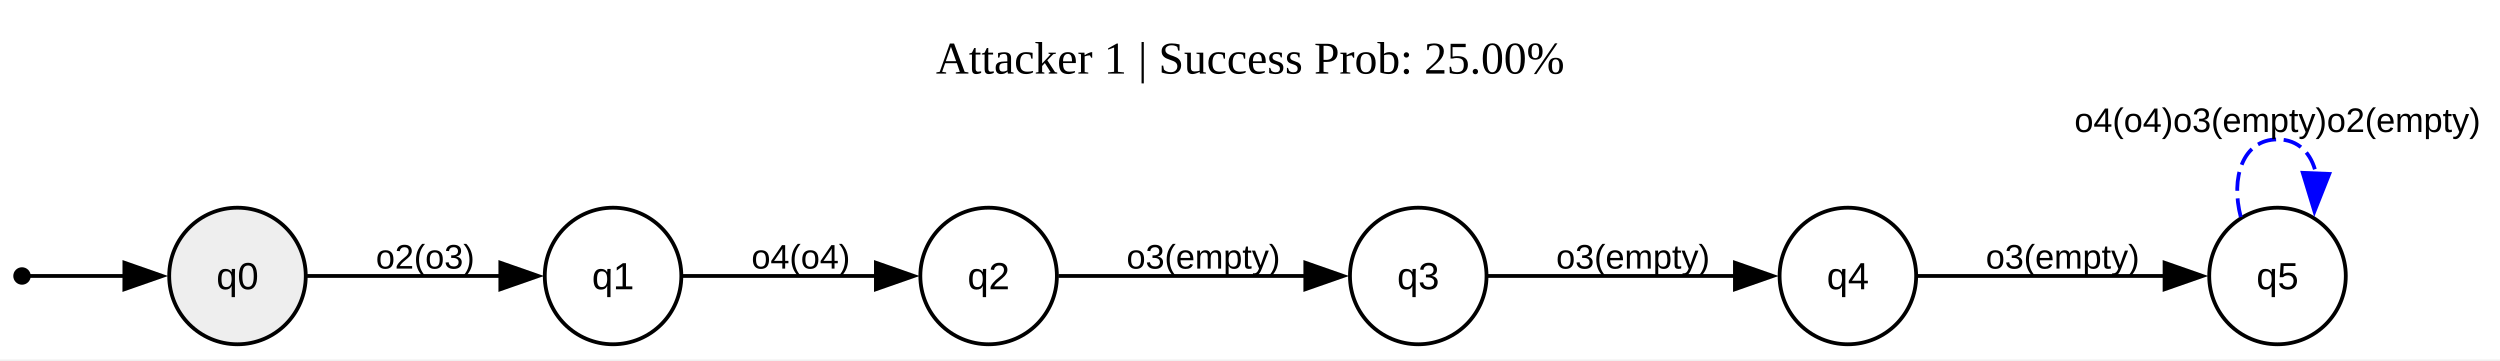
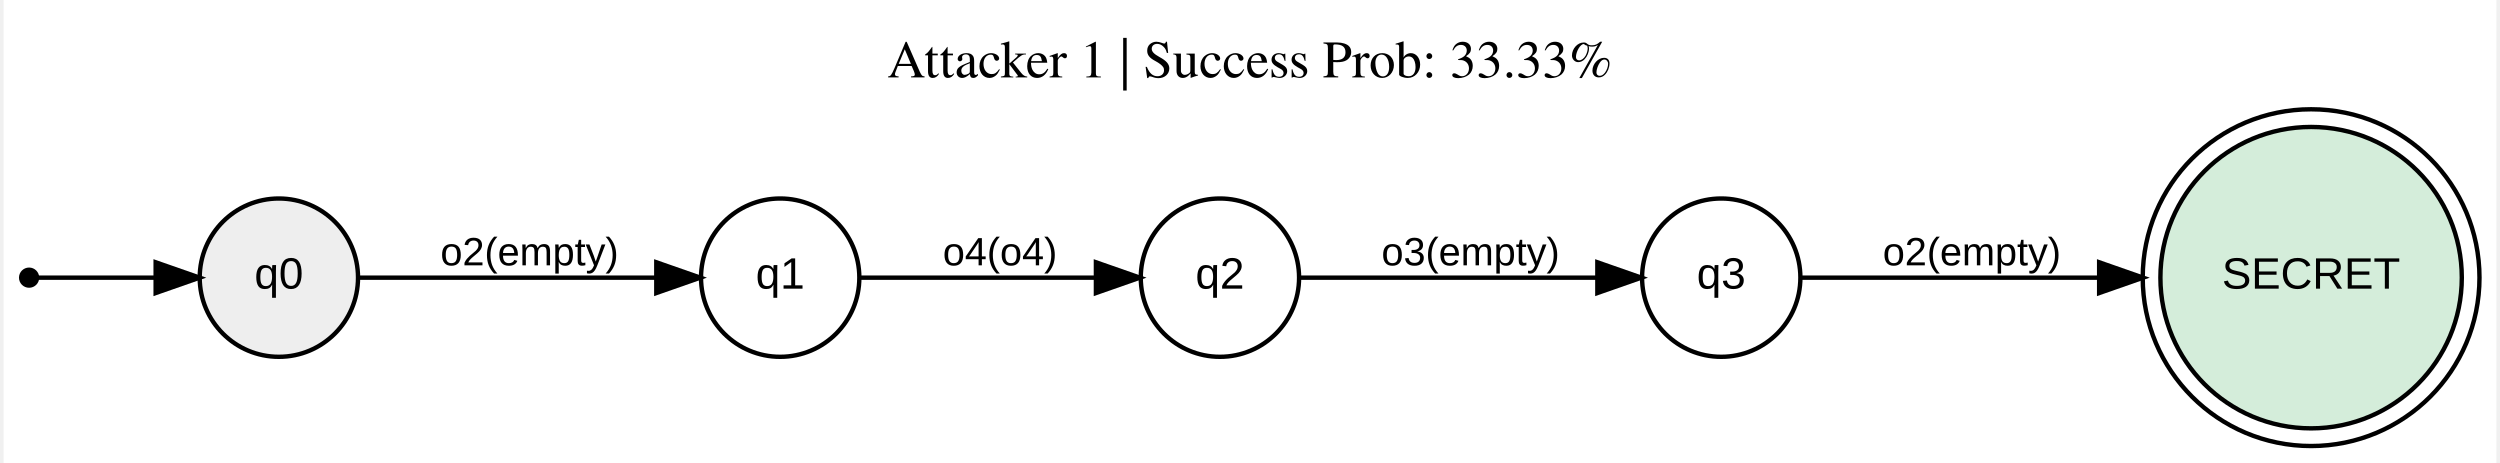
- <svg xmlns="http://www.w3.org/2000/svg" width="659pt" height="95pt" viewBox="0.00 0.00 659.00 95.00">
-   <g id="graph0" class="graph" transform="scale(1 1) rotate(0) translate(4 90.75)">
-     <polygon fill="white" stroke="none" points="-4,4 -4,-90.75 655.1,-90.75 655.1,4 -4,4" />
-     <text xml:space="preserve" text-anchor="middle" x="325.55" y="-71.35" font-family="Times New Roman,serif" font-size="12.00">Attacker 1 | Success Prob: 25.00%</text>
+ <svg xmlns="http://www.w3.org/2000/svg" width="567pt" height="105pt" viewBox="0.00 0.00 566.88 105.28">
+   <g id="graph0" class="graph" transform="scale(1 1) rotate(0) translate(4 101.28)">
+     <polygon fill="white" stroke="transparent" points="-4,4 -4,-101.28 562.88,-101.28 562.88,4 -4,4" />
+     <text text-anchor="middle" x="279.44" y="-83.68" font-family="Times,serif" font-size="12.00">Attacker 1 | Success Prob: 33.33%</text>
    <g id="node1" class="node">
-       <ellipse fill="black" stroke="black" cx="1.8" cy="-18" rx="1.8" ry="1.8" />
+       <ellipse fill="black" stroke="black" cx="1.8" cy="-38.14" rx="1.8" ry="1.8" />
    </g>
    <g id="node2" class="node">
-       <ellipse fill="#eeeeee" stroke="black" cx="58.6" cy="-18" rx="18" ry="18" />
-       <text xml:space="preserve" text-anchor="middle" x="58.6" y="-14.5" font-family="Arial" font-size="10.00">q0</text>
+       <ellipse fill="#eeeeee" stroke="black" cx="58.6" cy="-38.14" rx="18" ry="18" />
+       <text text-anchor="middle" x="58.6" y="-35.64" font-family="Arial" font-size="10.00">q0</text>
    </g>
    <g id="edge1" class="edge">
-       <path fill="none" stroke="black" d="M3.75,-18C6.96,-18 17.8,-18 28.92,-18" />
-       <polygon fill="black" stroke="black" points="28.79,-21.5 38.79,-18 28.78,-14.5 28.79,-21.5" />
+       <path fill="none" stroke="black" d="M3.75,-38.14C7.11,-38.14 18.87,-38.14 30.55,-38.14" />
+       <polygon fill="black" stroke="black" points="30.58,-41.64 40.58,-38.14 30.58,-34.64 30.58,-41.64" />
    </g>
    <g id="node3" class="node">
-       <ellipse fill="none" stroke="black" cx="157.6" cy="-18" rx="18" ry="18" />
-       <text xml:space="preserve" text-anchor="middle" x="157.6" y="-14.5" font-family="Arial" font-size="10.00">q1</text>
+       <ellipse fill="none" stroke="black" cx="172.6" cy="-38.14" rx="18" ry="18" />
+       <text text-anchor="middle" x="172.6" y="-35.64" font-family="Arial" font-size="10.00">q1</text>
    </g>
    <g id="edge2" class="edge">
-       <path fill="none" stroke="black" d="M76.94,-18C91.15,-18 111.54,-18 128.14,-18" />
-       <polygon fill="black" stroke="black" points="127.89,-21.5 137.89,-18 127.89,-14.5 127.89,-21.5" />
-       <text xml:space="preserve" text-anchor="middle" x="108.1" y="-19.95" font-family="Arial" font-size="9.00">o2(o3)</text>
+       <path fill="none" stroke="black" d="M76.61,-38.14C94.54,-38.14 123.04,-38.14 144.16,-38.14" />
+       <polygon fill="black" stroke="black" points="144.43,-41.64 154.43,-38.14 144.43,-34.64 144.43,-41.64" />
+       <text text-anchor="middle" x="115.6" y="-40.94" font-family="Arial" font-size="9.00">o2(empty)</text>
    </g>
    <g id="node4" class="node">
-       <ellipse fill="none" stroke="black" cx="256.6" cy="-18" rx="18" ry="18" />
-       <text xml:space="preserve" text-anchor="middle" x="256.6" y="-14.5" font-family="Arial" font-size="10.00">q2</text>
+       <ellipse fill="none" stroke="black" cx="272.6" cy="-38.14" rx="18" ry="18" />
+       <text text-anchor="middle" x="272.6" y="-35.64" font-family="Arial" font-size="10.00">q2</text>
    </g>
    <g id="edge3" class="edge">
-       <path fill="none" stroke="black" d="M175.94,-18C190.15,-18 210.54,-18 227.14,-18" />
-       <polygon fill="black" stroke="black" points="226.89,-21.5 236.89,-18 226.89,-14.5 226.89,-21.5" />
-       <text xml:space="preserve" text-anchor="middle" x="207.1" y="-19.95" font-family="Arial" font-size="9.00">o4(o4)</text>
+       <path fill="none" stroke="black" d="M190.67,-38.14C205.48,-38.14 227.17,-38.14 244.37,-38.14" />
+       <polygon fill="black" stroke="black" points="244.4,-41.64 254.4,-38.14 244.4,-34.64 244.4,-41.64" />
+       <text text-anchor="middle" x="222.6" y="-40.94" font-family="Arial" font-size="9.00">o4(o4)</text>
    </g>
    <g id="node5" class="node">
-       <ellipse fill="none" stroke="black" cx="369.85" cy="-18" rx="18" ry="18" />
-       <text xml:space="preserve" text-anchor="middle" x="369.85" y="-14.5" font-family="Arial" font-size="10.00">q3</text>
+       <ellipse fill="none" stroke="black" cx="386.6" cy="-38.14" rx="18" ry="18" />
+       <text text-anchor="middle" x="386.6" y="-35.64" font-family="Arial" font-size="10.00">q3</text>
    </g>
    <g id="edge4" class="edge">
-       <path fill="none" stroke="black" d="M274.98,-18C292.45,-18 319.68,-18 340.32,-18" />
-       <polygon fill="black" stroke="black" points="340.08,-21.5 350.08,-18 340.08,-14.5 340.08,-21.5" />
-       <text xml:space="preserve" text-anchor="middle" x="313.22" y="-19.95" font-family="Arial" font-size="9.00">o3(empty)</text>
+       <path fill="none" stroke="black" d="M290.61,-38.14C308.54,-38.14 337.04,-38.14 358.16,-38.14" />
+       <polygon fill="black" stroke="black" points="358.43,-41.64 368.43,-38.14 358.43,-34.64 358.43,-41.64" />
+       <text text-anchor="middle" x="329.6" y="-40.94" font-family="Arial" font-size="9.00">o3(empty)</text>
    </g>
    <g id="node6" class="node">
-       <ellipse fill="none" stroke="black" cx="483.1" cy="-18" rx="18" ry="18" />
-       <text xml:space="preserve" text-anchor="middle" x="483.1" y="-14.5" font-family="Arial" font-size="10.00">q4</text>
+       <ellipse fill="#d4edda" stroke="black" cx="520.74" cy="-38.14" rx="34.27" ry="34.27" />
+       <ellipse fill="none" stroke="black" cx="520.74" cy="-38.14" rx="38.29" ry="38.29" />
+       <text text-anchor="middle" x="520.74" y="-35.64" font-family="Arial" font-size="10.00">SECRET</text>
    </g>
    <g id="edge5" class="edge">
-       <path fill="none" stroke="black" d="M388.23,-18C405.7,-18 432.93,-18 453.57,-18" />
-       <polygon fill="black" stroke="black" points="453.33,-21.5 463.33,-18 453.33,-14.5 453.33,-21.5" />
-       <text xml:space="preserve" text-anchor="middle" x="426.47" y="-19.95" font-family="Arial" font-size="9.00">o3(empty)</text>
-     </g>
-     <g id="node7" class="node">
-       <ellipse fill="none" stroke="black" cx="596.35" cy="-18" rx="18" ry="18" />
-       <text xml:space="preserve" text-anchor="middle" x="596.35" y="-14.5" font-family="Arial" font-size="10.00">q5</text>
-     </g>
-     <g id="edge6" class="edge">
-       <path fill="none" stroke="black" d="M501.48,-18C518.95,-18 546.18,-18 566.82,-18" />
-       <polygon fill="black" stroke="black" points="566.58,-21.5 576.58,-18 566.58,-14.5 566.58,-21.5" />
-       <text xml:space="preserve" text-anchor="middle" x="539.72" y="-19.95" font-family="Arial" font-size="9.00">o3(empty)</text>
-     </g>
-     <g id="edge7" class="edge">
-       <path fill="none" stroke="blue" stroke-dasharray="5,2" d="M586.67,-33.54C583.94,-43.91 587.17,-54 596.35,-54 601.94,-54 605.33,-50.25 606.5,-44.98" />
-       <polygon fill="blue" stroke="blue" points="610,-44.9 606.09,-35.05 603.01,-45.19 610,-44.9" />
-       <text xml:space="preserve" text-anchor="middle" x="596.35" y="-55.95" font-family="Arial" font-size="9.00">o4(o4)o3(empty)o2(empty)</text>
+       <path fill="none" stroke="black" d="M404.6,-38.14C421.67,-38.14 448.73,-38.14 472.33,-38.14" />
+       <polygon fill="black" stroke="black" points="472.54,-41.64 482.54,-38.14 472.54,-34.64 472.54,-41.64" />
+       <text text-anchor="middle" x="443.6" y="-40.94" font-family="Arial" font-size="9.00">o2(empty)</text>
    </g>
  </g>
</svg>
